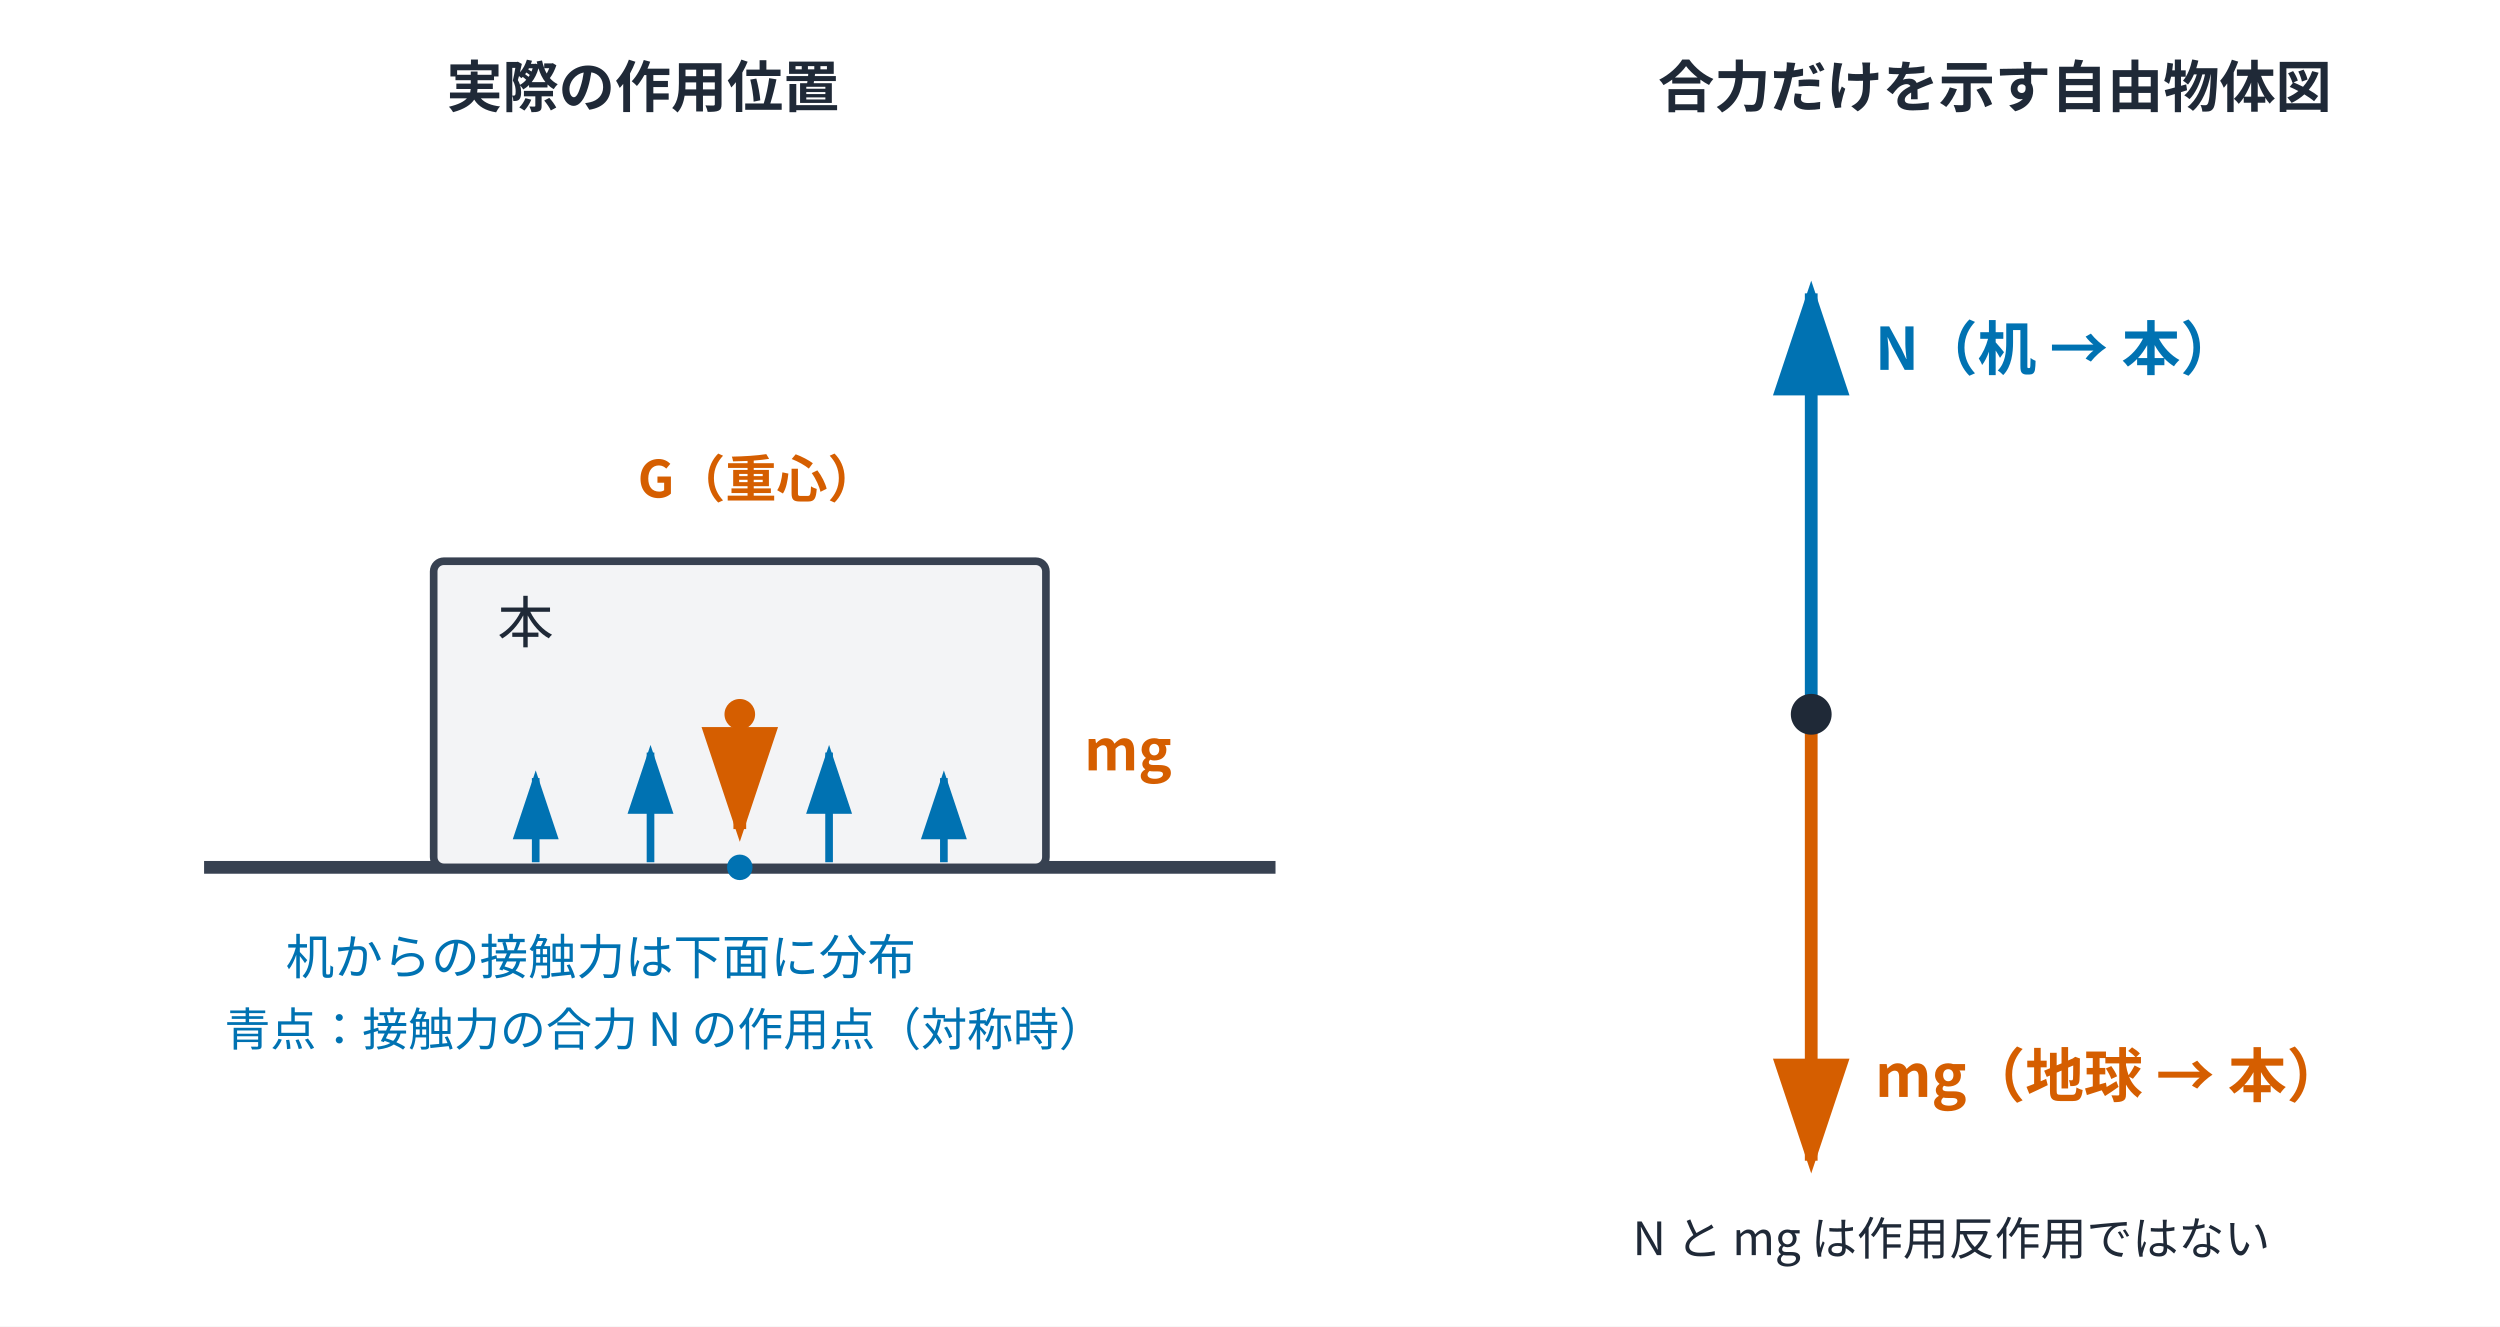
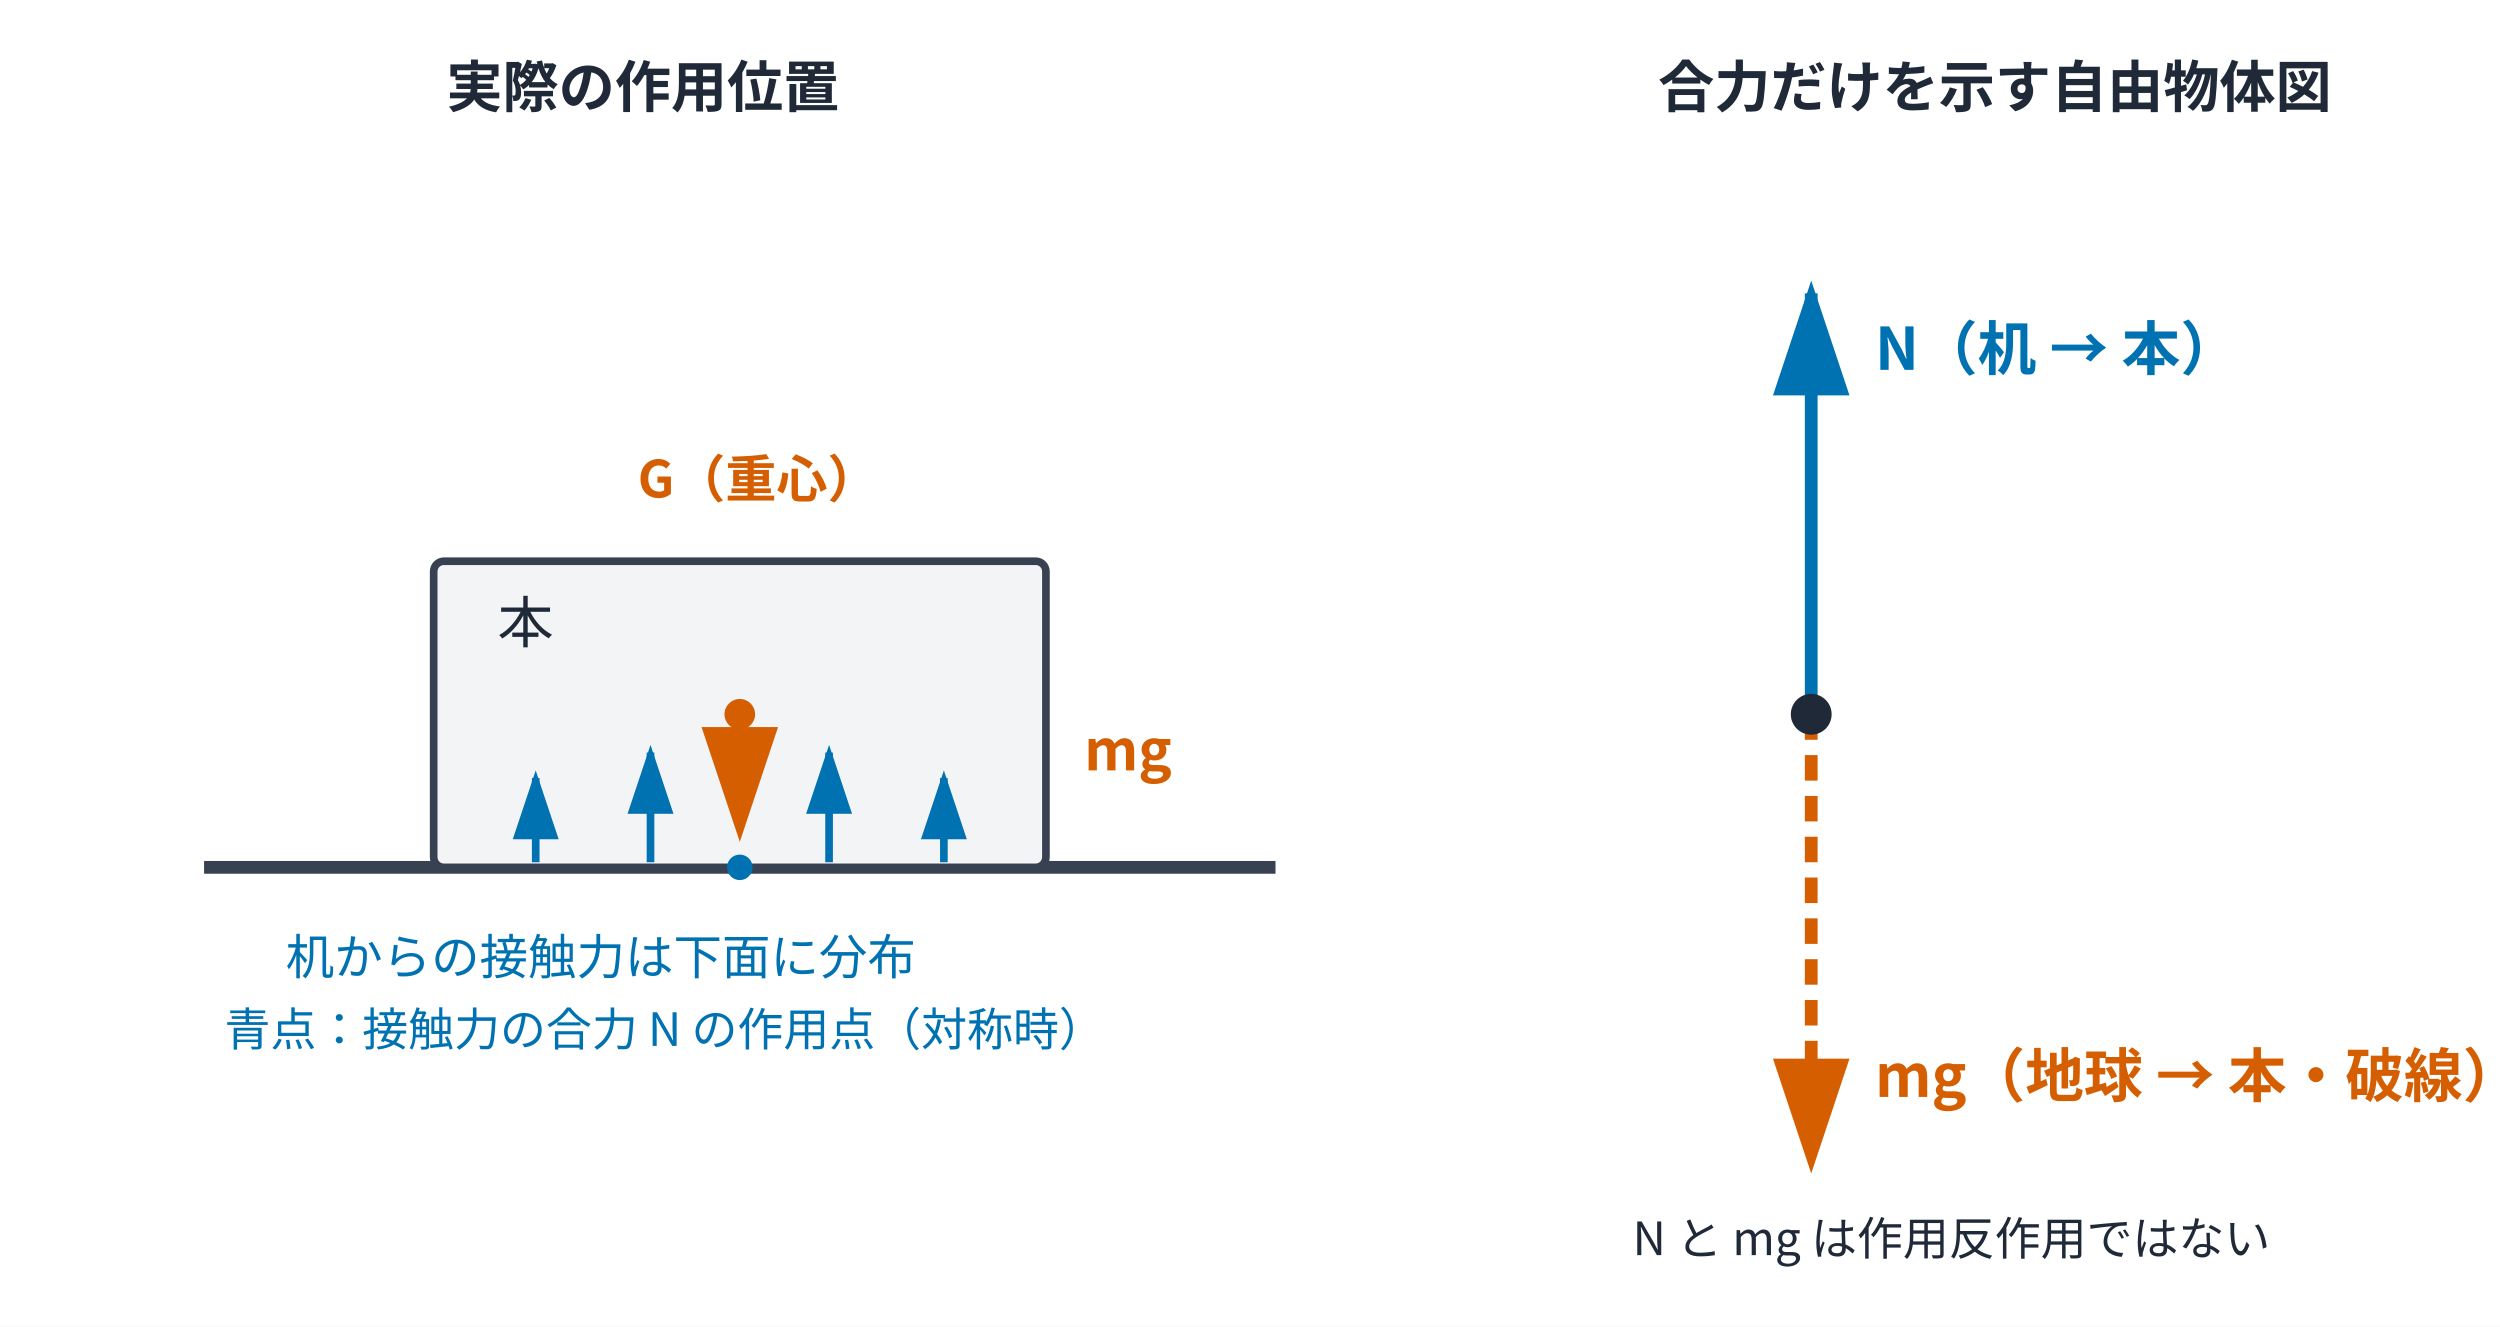
<svg xmlns="http://www.w3.org/2000/svg" data-layout-lint="strict" viewBox="0 0 980 520" role="img" aria-labelledby="title desc">
  <rect width="980" height="520" fill="white" />
  <defs>
    <marker id="arrow-blue" markerWidth="10" markerHeight="10" refX="8" refY="3" orient="auto">
      <path d="M0,0 L0,6 L9,3 z" fill="#0072B2" />
    </marker>
    <marker id="arrow-orange" markerWidth="10" markerHeight="10" refX="8" refY="3" orient="auto">
      <path d="M0,0 L0,6 L9,3 z" fill="#D55E00" />
    </marker>
  </defs>
  <g font-family="Noto Sans CJK JP, sans-serif" fill="#1F2937">
    <text x="175" y="42" font-size="22" font-weight="700">実際の作用位置</text>
    <text x="650" y="42" font-size="22" font-weight="700">合力だけを示す自由物体図</text>
  </g>
  <line x1="80" y1="340" x2="500" y2="340" stroke="#374151" stroke-width="5" />
  <rect x="170" y="220" width="240" height="120" rx="4" fill="#F3F4F6" stroke="#374151" stroke-width="3" />
  <text x="195" y="252" font-family="Noto Sans CJK JP, sans-serif" font-size="22" fill="#1F2937">本</text>
  <circle cx="290" cy="280" r="6" fill="#D55E00" />
  <text x="250" y="195" font-family="Noto Sans CJK JP, sans-serif" font-size="20" fill="#D55E00" font-weight="700">G（重心）</text>
-   <line x1="290" y1="280" x2="290" y2="325" stroke="#D55E00" stroke-width="5" marker-end="url(#arrow-orange)" />
+   <line data-series-group="left-forces" data-series-label="mg" x1="290" y1="280" x2="290" y2="325" stroke="#D55E00" stroke-width="5" stroke-dasharray="10 6" marker-end="url(#arrow-orange)" />
  <text x="425" y="302" font-family="Noto Sans CJK JP, sans-serif" font-size="22" fill="#D55E00" font-weight="700">mg</text>
-   <g stroke="#0072B2" stroke-width="3" marker-end="url(#arrow-blue)">
+   <g data-series-group="left-forces" data-series-label="contact-distribution" stroke="#0072B2" stroke-width="3" marker-end="url(#arrow-blue)">
    <line x1="210" y1="338" x2="210" y2="305" />
    <line x1="255" y1="338" x2="255" y2="295" />
    <line x1="325" y1="338" x2="325" y2="295" />
    <line x1="370" y1="338" x2="370" y2="305" />
  </g>
  <text x="112" y="382" font-family="Noto Sans CJK JP, sans-serif" font-size="19" fill="#0072B2">机からの接触力は下面に分布</text>
  <circle cx="290" cy="340" r="5" fill="#0072B2" />
  <text x="88" y="410" font-family="Noto Sans CJK JP, sans-serif" font-size="18" fill="#0072B2">青点：接触力の合力 N の作用点（対称時）</text>
-   <line x1="710" y1="280" x2="710" y2="115" stroke="#0072B2" stroke-width="5" marker-end="url(#arrow-blue)" />
-   <line x1="710" y1="280" x2="710" y2="455" stroke="#D55E00" stroke-width="5" marker-end="url(#arrow-orange)" />
+   <line data-series-group="right-forces" data-series-label="N" x1="710" y1="280" x2="710" y2="115" stroke="#0072B2" stroke-width="5" marker-end="url(#arrow-blue)" />
+   <line data-series-group="right-forces" data-series-label="mg" x1="710" y1="280" x2="710" y2="455" stroke="#D55E00" stroke-width="5" stroke-dasharray="10 6" marker-end="url(#arrow-orange)" />
  <circle cx="710" cy="280" r="8" fill="#1F2937" />
  <text x="735" y="145" font-family="Noto Sans CJK JP, sans-serif" font-size="23" fill="#0072B2" font-weight="700">N（机 → 本）</text>
-   <text x="735" y="430" font-family="Noto Sans CJK JP, sans-serif" font-size="23" fill="#D55E00" font-weight="700">mg（地球 → 本）</text>
+   <text x="735" y="430" font-family="Noto Sans CJK JP, sans-serif" font-size="23" fill="#D55E00" font-weight="700">mg（地球 → 本・破線）</text>
  <text x="640" y="492" font-family="Noto Sans CJK JP, sans-serif" font-size="18" fill="#1F2937">N と mg は作用反作用ではない</text>
</svg>
